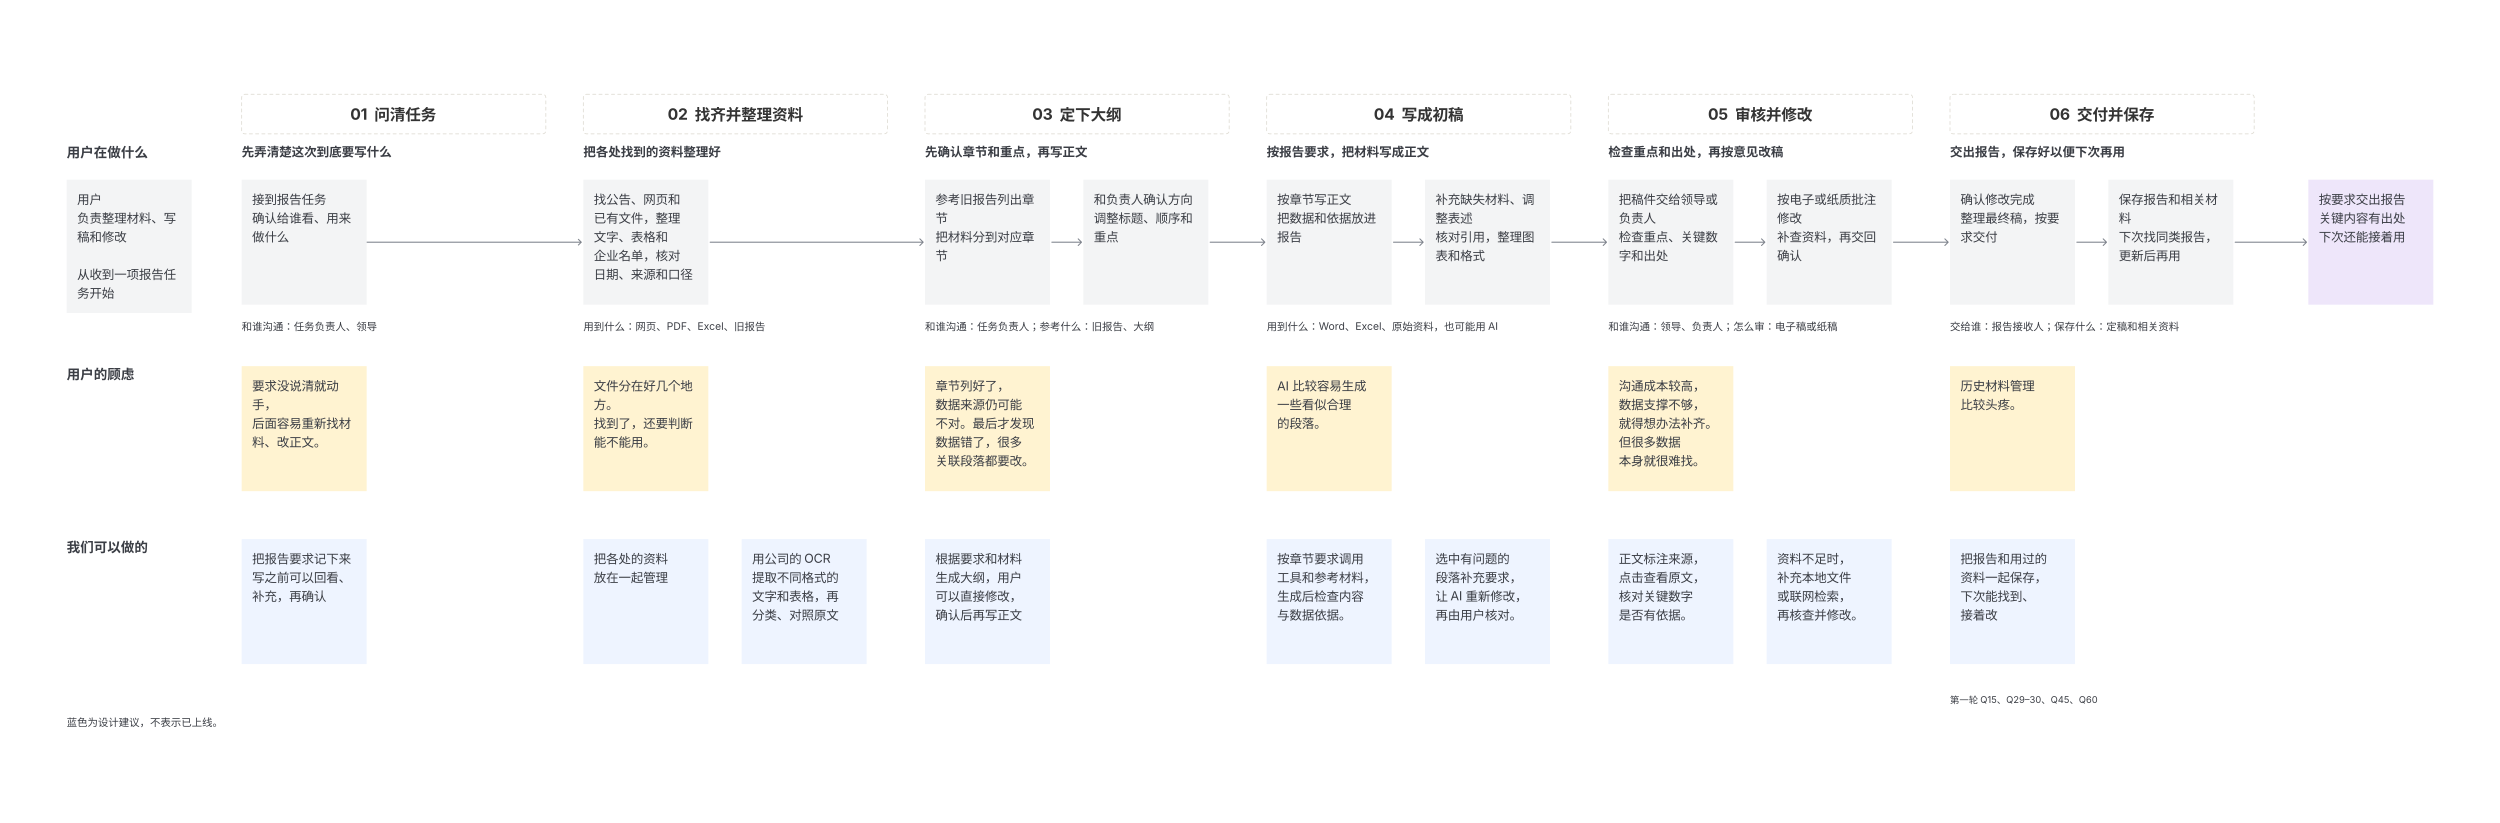
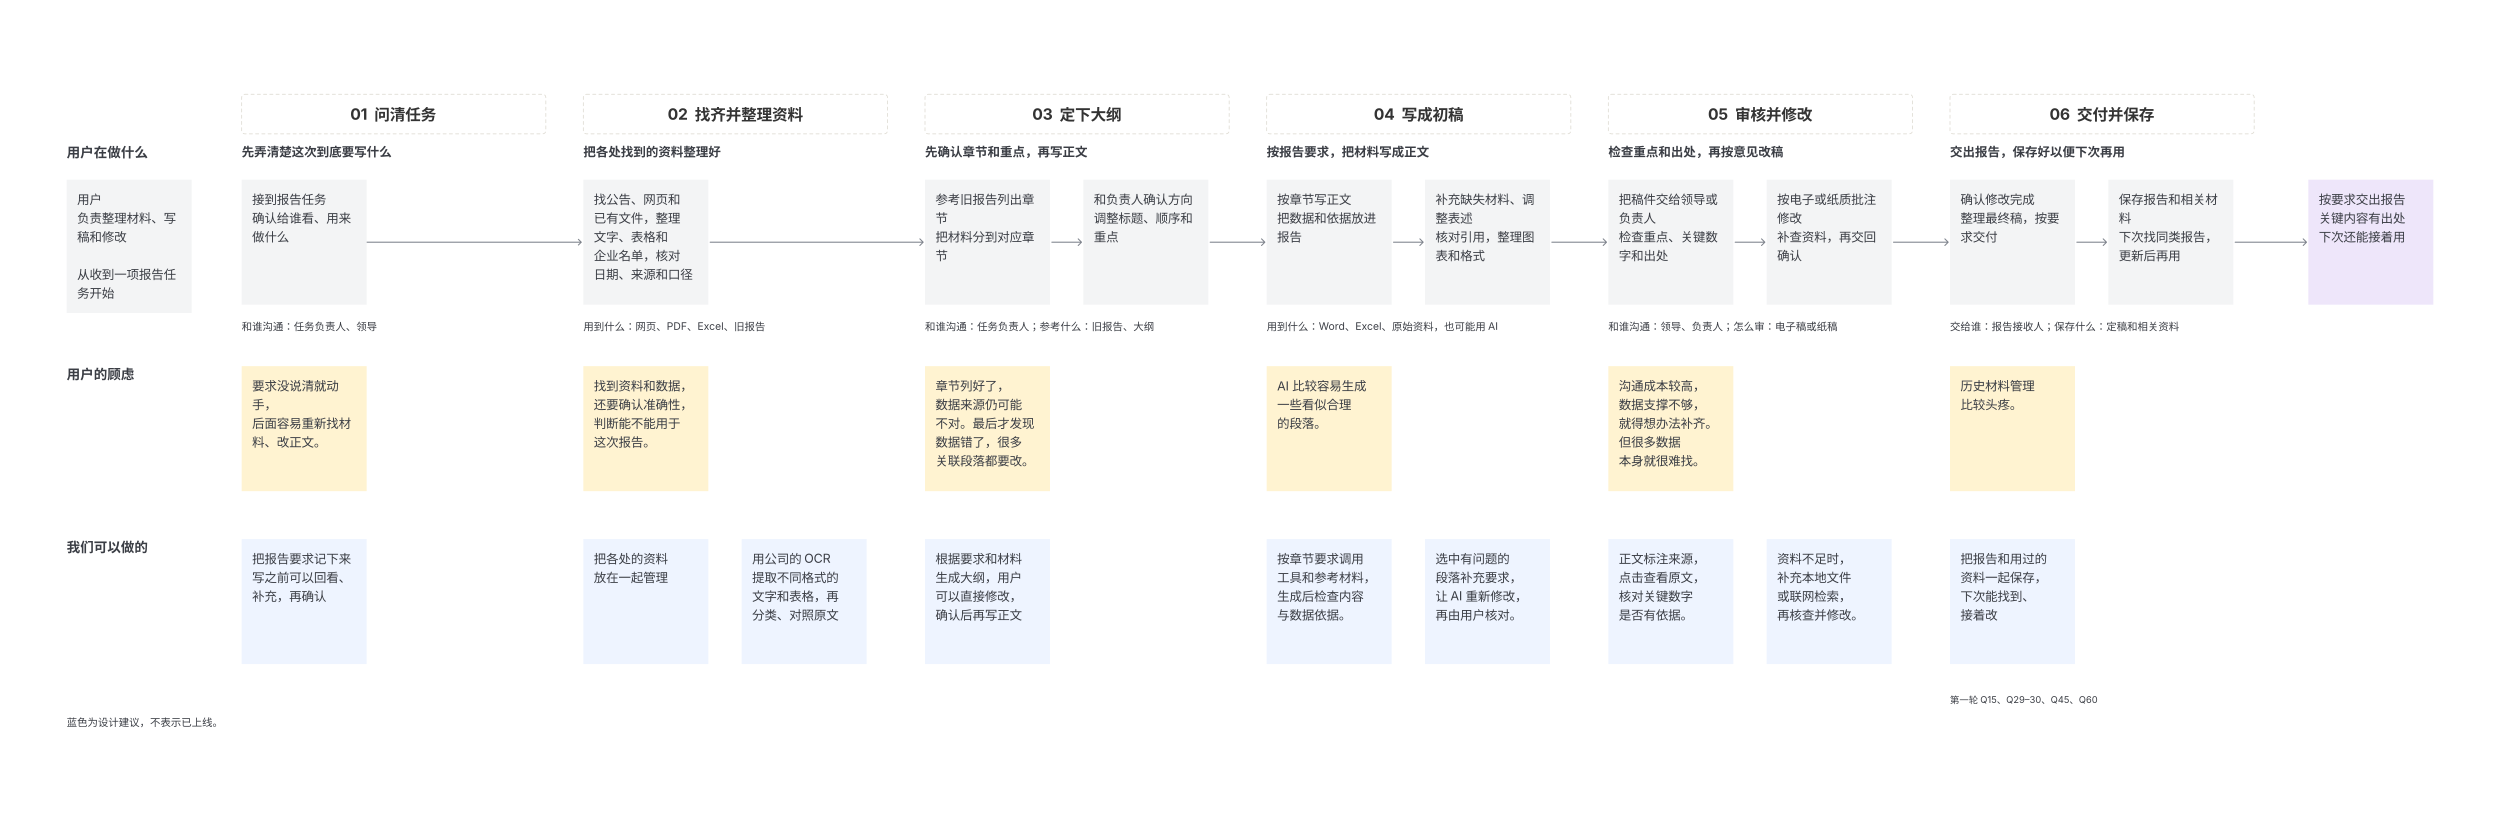
<svg xmlns="http://www.w3.org/2000/svg" width="4800" height="1580" viewBox="0 0 4800 1580" fill="none">
  <rect x="464" y="181" width="584" height="76" rx="6" stroke="#DDDAD1" stroke-width="1.5" stroke-linecap="round" stroke-dasharray="6 6" />
  <text fill="black" fill-opacity="0.8" style="white-space: pre" xml:space="preserve" font-family="Inter" font-size="30" font-weight="bold" letter-spacing="-0.011em">
    <tspan x="672.546" y="229.909">01  问清任务</tspan>
  </text>
  <text fill="#3A3D44" style="white-space: pre" xml:space="preserve" font-family="Inter" font-size="24" font-weight="bold" letter-spacing="0em">
    <tspan x="464" y="300.227">先弄清楚这次到底要写什么</tspan>
  </text>
  <g>
    <rect width="240" height="240" transform="translate(464 345)" fill="#F3F4F5" />
    <text fill="#3A3D44" style="white-space: pre" xml:space="preserve" font-family="Inter" font-size="24" letter-spacing="-0.011em">
      <tspan x="484" y="391.727">接到报告任务
</tspan>
      <tspan x="484" y="427.727">确认给谁看、用来</tspan>
      <tspan x="484" y="463.727">做什么</tspan>
    </text>
  </g>
  <text fill="#3A3D44" style="white-space: pre" xml:space="preserve" font-family="Inter" font-size="20" letter-spacing="0em">
    <tspan x="464" y="634.273">和谁沟通：任务负责人、领导</tspan>
  </text>
  <g>
    <rect width="240" height="240" transform="translate(464 703)" fill="#FFF3D1" />
    <text fill="#3A3D44" style="white-space: pre" xml:space="preserve" font-family="Inter" font-size="24" letter-spacing="-0.011em">
      <tspan x="484" y="749.727">要求没说清就动</tspan>
      <tspan x="484" y="785.727">手，
</tspan>
      <tspan x="484" y="821.727">后面容易重新找材</tspan>
      <tspan x="484" y="857.727">料、改正文。</tspan>
    </text>
  </g>
  <g>
    <rect width="240" height="240" transform="translate(464 1035)" fill="#EEF4FF" />
    <text fill="#3A3D44" style="white-space: pre" xml:space="preserve" font-family="Inter" font-size="24" letter-spacing="-0.011em">
      <tspan x="484" y="1081.73">把报告要求记下来</tspan>
      <tspan x="484" y="1117.73">写之前可以回看、</tspan>
      <tspan x="484" y="1153.73">补充，再确认</tspan>
      <tspan x="484" y="1189.73" />
    </text>
  </g>
  <rect x="1120" y="181" width="584" height="76" rx="6" stroke="#DDDAD1" stroke-width="1.5" stroke-linecap="round" stroke-dasharray="6 6" />
  <text fill="black" fill-opacity="0.8" style="white-space: pre" xml:space="preserve" font-family="Inter" font-size="30" font-weight="bold" letter-spacing="-0.011em">
    <tspan x="1281.93" y="229.909">02  找齐并整理资料</tspan>
  </text>
  <text fill="#3A3D44" style="white-space: pre" xml:space="preserve" font-family="Inter" font-size="24" font-weight="bold" letter-spacing="0em">
    <tspan x="1120" y="300.227">把各处找到的资料整理好</tspan>
  </text>
  <g>
    <rect width="240" height="240" transform="translate(1120 345)" fill="#F3F4F5" />
    <text fill="#3A3D44" font-family="Inter" font-size="24" letter-spacing="-0.011em">
      <tspan x="1140" y="391.727">找公告、网页和</tspan>
      <tspan x="1140" y="427.727">已有文件，整理</tspan>
      <tspan x="1140" y="463.727">文字、表格和</tspan>
      <tspan x="1140" y="499.727">企业名单，核对</tspan>
      <tspan x="1140" y="535.727">日期、来源和口径</tspan>
    </text>
  </g>
  <path d="M704 465H1116M1110 459L1116 465L1110 471" stroke="#7E838C" stroke-width="2" fill="none" />
  <text fill="#3A3D44" style="white-space: pre" xml:space="preserve" font-family="Inter" font-size="20" letter-spacing="0em">
    <tspan x="1120" y="634.273">用到什么：网页、PDF、Excel、旧报告</tspan>
  </text>
  <g>
    <rect width="240" height="240" transform="translate(1120 703)" fill="#FFF3D1" />
    <text fill="#3A3D44" style="white-space: pre" xml:space="preserve" font-family="Inter" font-size="24" letter-spacing="-0.011em">
-       <tspan x="1140" y="749.727">文件分在好几个地</tspan>
-       <tspan x="1140" y="785.727">方。
- </tspan>
-       <tspan x="1140" y="821.727">找到了，还要判断</tspan>
-       <tspan x="1140" y="857.727">能不能用。</tspan>
+       <tspan x="1140" y="749.727">找到资料和数据，</tspan>
+       <tspan x="1140" y="785.727">还要确认准确性，</tspan>
+       <tspan x="1140" y="821.727">判断能不能用于</tspan>
+       <tspan x="1140" y="857.727">这次报告。</tspan>
    </text>
  </g>
  <g>
    <rect width="240" height="240" transform="translate(1120 1035)" fill="#EEF4FF" />
    <text fill="#3A3D44" style="white-space: pre" xml:space="preserve" font-family="Inter" font-size="24" letter-spacing="-0.011em">
      <tspan x="1140" y="1081.73">把各处的资料</tspan>
      <tspan x="1140" y="1117.73">放在一起管理</tspan>
    </text>
  </g>
  <g>
    <rect width="240" height="240" transform="translate(1424 1035)" fill="#EEF4FF" />
    <text fill="#3A3D44" style="white-space: pre" xml:space="preserve" font-family="Inter" font-size="24" letter-spacing="-0.011em">
      <tspan x="1444" y="1081.73">用公司的 OCR</tspan>
      <tspan x="1444" y="1117.73">提取不同格式的</tspan>
      <tspan x="1444" y="1153.73">文字和表格，再</tspan>
      <tspan x="1444" y="1189.73">分类、对照原文</tspan>
    </text>
  </g>
  <rect x="1776" y="181" width="584" height="76" rx="6" stroke="#DDDAD1" stroke-width="1.5" stroke-linecap="round" stroke-dasharray="6 6" />
  <text fill="black" fill-opacity="0.8" style="white-space: pre" xml:space="preserve" font-family="Inter" font-size="30" font-weight="bold" letter-spacing="-0.011em">
    <tspan x="1982" y="229.909">03  定下大纲</tspan>
  </text>
  <text fill="#3A3D44" style="white-space: pre" xml:space="preserve" font-family="Inter" font-size="24" font-weight="bold" letter-spacing="0em">
    <tspan x="1776" y="300.227">先确认章节和重点，再写正文</tspan>
  </text>
  <g>
    <rect width="240" height="240" transform="translate(1776 345)" fill="#F3F4F5" />
    <text fill="#3A3D44" style="white-space: pre" xml:space="preserve" font-family="Inter" font-size="24" letter-spacing="-0.011em">
      <tspan x="1796" y="391.727">参考旧报告列出章</tspan>
      <tspan x="1796" y="427.727">节
</tspan>
      <tspan x="1796" y="463.727">把材料分到对应章</tspan>
      <tspan x="1796" y="499.727">节</tspan>
    </text>
  </g>
  <path d="M1363.5 464C1362.95 464 1362.5 464.448 1362.5 465C1362.5 465.552 1362.95 466 1363.5 466V465V464ZM1773.21 465.707C1773.6 465.317 1773.6 464.683 1773.21 464.293L1766.84 457.929C1766.45 457.538 1765.82 457.538 1765.43 457.929C1765.04 458.319 1765.04 458.953 1765.43 459.343L1771.09 465L1765.43 470.657C1765.04 471.047 1765.04 471.681 1765.43 472.071C1765.82 472.462 1766.45 472.462 1766.84 472.071L1773.21 465.707ZM1363.5 465V466H1772.5V465V464H1363.5V465Z" fill="#7E838C" />
  <g>
    <rect width="240" height="240" transform="translate(2080 345)" fill="#F3F4F5" />
    <text fill="#3A3D44" style="white-space: pre" xml:space="preserve" font-family="Inter" font-size="24" letter-spacing="-0.011em">
      <tspan x="2100" y="391.727">和负责人确认方向
</tspan>
      <tspan x="2100" y="427.727">调整标题、顺序和</tspan>
      <tspan x="2100" y="463.727">重点</tspan>
    </text>
  </g>
  <path d="M2019.5 464C2018.95 464 2018.5 464.448 2018.5 465C2018.5 465.552 2018.95 466 2019.5 466V465V464ZM2077.21 465.707C2077.6 465.317 2077.6 464.683 2077.21 464.293L2070.84 457.929C2070.45 457.538 2069.82 457.538 2069.43 457.929C2069.04 458.319 2069.04 458.953 2069.43 459.343L2075.09 465L2069.43 470.657C2069.04 471.047 2069.04 471.681 2069.43 472.071C2069.82 472.462 2070.45 472.462 2070.84 472.071L2077.21 465.707ZM2019.5 465V466H2076.5V465V464H2019.5V465Z" fill="#7E838C" />
  <text fill="#3A3D44" style="white-space: pre" xml:space="preserve" font-family="Inter" font-size="20" letter-spacing="0em">
    <tspan x="1776" y="634.273">和谁沟通：任务负责人；参考什么：旧报告、大纲</tspan>
  </text>
  <g>
    <rect width="240" height="240" transform="translate(1776 703)" fill="#FFF3D1" />
    <text fill="#3A3D44" style="white-space: pre" xml:space="preserve" font-family="Inter" font-size="24" letter-spacing="-0.011em">
      <tspan x="1796" y="749.727">章节列好了，</tspan>
      <tspan x="1796" y="785.727">数据来源仍可能</tspan>
      <tspan x="1796" y="821.727">不对。最后才发现</tspan>
      <tspan x="1796" y="857.727">数据错了，很多</tspan>
      <tspan x="1796" y="893.727">关联段落都要改。</tspan>
    </text>
  </g>
  <g>
    <rect width="240" height="240" transform="translate(1776 1035)" fill="#EEF4FF" />
    <text fill="#3A3D44" style="white-space: pre" xml:space="preserve" font-family="Inter" font-size="24" letter-spacing="-0.011em">
      <tspan x="1796" y="1081.73">根据要求和材料</tspan>
      <tspan x="1796" y="1117.73">生成大纲，用户</tspan>
      <tspan x="1796" y="1153.73">可以直接修改，</tspan>
      <tspan x="1796" y="1189.73">确认后再写正文</tspan>
    </text>
  </g>
  <rect x="2432" y="181" width="584" height="76" rx="6" stroke="#DDDAD1" stroke-width="1.5" stroke-linecap="round" stroke-dasharray="6 6" />
  <text fill="black" fill-opacity="0.8" style="white-space: pre" xml:space="preserve" font-family="Inter" font-size="30" font-weight="bold" letter-spacing="-0.011em">
    <tspan x="2637.72" y="229.909">04  写成初稿</tspan>
  </text>
  <text fill="#3A3D44" style="white-space: pre" xml:space="preserve" font-family="Inter" font-size="24" font-weight="bold" letter-spacing="0em">
    <tspan x="2432" y="300.227">按报告要求，把材料写成正文</tspan>
  </text>
  <g>
    <rect width="240" height="240" transform="translate(2432 345)" fill="#F3F4F5" />
    <text fill="#3A3D44" style="white-space: pre" xml:space="preserve" font-family="Inter" font-size="24" letter-spacing="-0.011em">
      <tspan x="2452" y="391.727">按章节写正文
</tspan>
      <tspan x="2452" y="427.727">把数据和依据放进</tspan>
      <tspan x="2452" y="463.727">报告</tspan>
    </text>
  </g>
  <path d="M2323.5 464C2322.95 464 2322.5 464.448 2322.5 465C2322.5 465.552 2322.95 466 2323.5 466V465V464ZM2429.21 465.707C2429.6 465.317 2429.6 464.683 2429.21 464.293L2422.84 457.929C2422.45 457.538 2421.82 457.538 2421.43 457.929C2421.04 458.319 2421.04 458.953 2421.43 459.343L2427.09 465L2421.43 470.657C2421.04 471.047 2421.04 471.681 2421.43 472.071C2421.82 472.462 2422.45 472.462 2422.84 472.071L2429.21 465.707ZM2323.5 465V466H2428.5V465V464H2323.5V465Z" fill="#7E838C" />
  <g>
    <rect width="240" height="240" transform="translate(2736 345)" fill="#F3F4F5" />
    <text fill="#3A3D44" style="white-space: pre" xml:space="preserve" font-family="Inter" font-size="24" letter-spacing="-0.011em">
      <tspan x="2756" y="391.727">补充缺失材料、调</tspan>
      <tspan x="2756" y="427.727">整表述
</tspan>
      <tspan x="2756" y="463.727">核对引用，整理图</tspan>
      <tspan x="2756" y="499.727">表和格式</tspan>
    </text>
  </g>
  <path d="M2675.5 464C2674.95 464 2674.5 464.448 2674.5 465C2674.5 465.552 2674.95 466 2675.5 466V465V464ZM2733.21 465.707C2733.6 465.317 2733.6 464.683 2733.21 464.293L2726.84 457.929C2726.45 457.538 2725.82 457.538 2725.43 457.929C2725.04 458.319 2725.04 458.953 2725.43 459.343L2731.09 465L2725.43 470.657C2725.04 471.047 2725.04 471.681 2725.43 472.071C2725.82 472.462 2726.45 472.462 2726.84 472.071L2733.21 465.707ZM2675.5 465V466H2732.5V465V464H2675.5V465Z" fill="#7E838C" />
  <text fill="#3A3D44" style="white-space: pre" xml:space="preserve" font-family="Inter" font-size="20" letter-spacing="0em">
    <tspan x="2432" y="634.273">用到什么：Word、Excel、原始资料，也可能用 AI</tspan>
  </text>
  <g>
    <rect width="240" height="240" transform="translate(2432 703)" fill="#FFF3D1" />
    <text fill="#3A3D44" style="white-space: pre" xml:space="preserve" font-family="Inter" font-size="24" letter-spacing="-0.011em">
      <tspan x="2452" y="749.727">AI 比较容易生成</tspan>
      <tspan x="2452" y="785.727">一些看似合理</tspan>
      <tspan x="2452" y="821.727">的段落。</tspan>
    </text>
  </g>
  <g>
    <rect width="240" height="240" transform="translate(2432 1035)" fill="#EEF4FF" />
    <text fill="#3A3D44" style="white-space: pre" xml:space="preserve" font-family="Inter" font-size="24" letter-spacing="-0.011em">
      <tspan x="2452" y="1081.73">按章节要求调用</tspan>
      <tspan x="2452" y="1117.73">工具和参考材料，</tspan>
      <tspan x="2452" y="1153.73">生成后检查内容</tspan>
      <tspan x="2452" y="1189.73">与数据依据。</tspan>
    </text>
  </g>
  <g>
    <rect width="240" height="240" transform="translate(2736 1035)" fill="#EEF4FF" />
    <text fill="#3A3D44" style="white-space: pre" xml:space="preserve" font-family="Inter" font-size="24" letter-spacing="-0.011em">
      <tspan x="2756" y="1081.73">选中有问题的</tspan>
      <tspan x="2756" y="1117.73">段落补充要求，</tspan>
      <tspan x="2756" y="1153.73">让 AI 重新修改，</tspan>
      <tspan x="2756" y="1189.73">再由用户核对。</tspan>
    </text>
  </g>
  <rect x="3088" y="181" width="584" height="76" rx="6" stroke="#DDDAD1" stroke-width="1.5" stroke-linecap="round" stroke-dasharray="6 6" />
  <text fill="black" fill-opacity="0.8" style="white-space: pre" xml:space="preserve" font-family="Inter" font-size="30" font-weight="bold" letter-spacing="-0.011em">
    <tspan x="3279.38" y="229.909">05  审核并修改</tspan>
  </text>
  <text fill="#3A3D44" style="white-space: pre" xml:space="preserve" font-family="Inter" font-size="24" font-weight="bold" letter-spacing="0em">
    <tspan x="3088" y="300.227">检查重点和出处，再按意见改稿</tspan>
  </text>
  <g>
    <rect width="240" height="240" transform="translate(3088 345)" fill="#F3F4F5" />
    <text fill="#3A3D44" style="white-space: pre" xml:space="preserve" font-family="Inter" font-size="24" letter-spacing="-0.011em">
      <tspan x="3108" y="391.727">把稿件交给领导或</tspan>
      <tspan x="3108" y="427.727">负责人
</tspan>
      <tspan x="3108" y="463.727">检查重点、关键数</tspan>
      <tspan x="3108" y="499.727">字和出处</tspan>
    </text>
  </g>
  <path d="M2979.5 464C2978.95 464 2978.5 464.448 2978.5 465C2978.5 465.552 2978.95 466 2979.5 466V465V464ZM3085.21 465.707C3085.6 465.317 3085.6 464.683 3085.21 464.293L3078.84 457.929C3078.45 457.538 3077.82 457.538 3077.43 457.929C3077.04 458.319 3077.04 458.953 3077.43 459.343L3083.09 465L3077.43 470.657C3077.04 471.047 3077.04 471.681 3077.43 472.071C3077.82 472.462 3078.45 472.462 3078.84 472.071L3085.21 465.707ZM2979.5 465V466H3084.5V465V464H2979.5V465Z" fill="#7E838C" />
  <g>
    <rect width="240" height="240" transform="translate(3392 345)" fill="#F3F4F5" />
    <text fill="#3A3D44" style="white-space: pre" xml:space="preserve" font-family="Inter" font-size="24" letter-spacing="-0.011em">
      <tspan x="3412" y="391.727">按电子或纸质批注</tspan>
      <tspan x="3412" y="427.727">修改
</tspan>
      <tspan x="3412" y="463.727">补查资料，再交回</tspan>
      <tspan x="3412" y="499.727">确认</tspan>
    </text>
  </g>
  <path d="M3331.5 464C3330.95 464 3330.5 464.448 3330.5 465C3330.5 465.552 3330.95 466 3331.5 466V465V464ZM3389.21 465.707C3389.6 465.317 3389.6 464.683 3389.21 464.293L3382.84 457.929C3382.45 457.538 3381.82 457.538 3381.43 457.929C3381.04 458.319 3381.04 458.953 3381.43 459.343L3387.09 465L3381.43 470.657C3381.04 471.047 3381.04 471.681 3381.43 472.071C3381.82 472.462 3382.45 472.462 3382.84 472.071L3389.21 465.707ZM3331.5 465V466H3388.5V465V464H3331.5V465Z" fill="#7E838C" />
  <text fill="#3A3D44" style="white-space: pre" xml:space="preserve" font-family="Inter" font-size="20" letter-spacing="0em">
    <tspan x="3088" y="634.273">和谁沟通：领导、负责人；怎么审：电子稿或纸稿</tspan>
  </text>
  <g>
    <rect width="240" height="240" transform="translate(3088 703)" fill="#FFF3D1" />
    <text fill="#3A3D44" style="white-space: pre" xml:space="preserve" font-family="Inter" font-size="24" letter-spacing="-0.011em">
      <tspan x="3108" y="749.727">沟通成本较高，</tspan>
      <tspan x="3108" y="785.727">数据支撑不够，</tspan>
      <tspan x="3108" y="821.727">就得想办法补齐。</tspan>
      <tspan x="3108" y="857.727">但很多数据</tspan>
      <tspan x="3108" y="893.727">本身就很难找。</tspan>
    </text>
  </g>
  <g>
    <rect width="240" height="240" transform="translate(3088 1035)" fill="#EEF4FF" />
    <text fill="#3A3D44" style="white-space: pre" xml:space="preserve" font-family="Inter" font-size="24" letter-spacing="-0.011em">
      <tspan x="3108" y="1081.73">正文标注来源，</tspan>
      <tspan x="3108" y="1117.73">点击查看原文，</tspan>
      <tspan x="3108" y="1153.73">核对关键数字</tspan>
      <tspan x="3108" y="1189.73">是否有依据。</tspan>
    </text>
  </g>
  <g>
    <rect width="240" height="240" transform="translate(3392 1035)" fill="#EEF4FF" />
    <text fill="#3A3D44" style="white-space: pre" xml:space="preserve" font-family="Inter" font-size="24" letter-spacing="-0.011em">
      <tspan x="3412" y="1081.73">资料不足时，</tspan>
      <tspan x="3412" y="1117.73">补充本地文件</tspan>
      <tspan x="3412" y="1153.73">或联网检索，</tspan>
      <tspan x="3412" y="1189.73">再核查并修改。</tspan>
    </text>
  </g>
  <rect x="3744" y="181" width="584" height="76" rx="6" stroke="#DDDAD1" stroke-width="1.5" stroke-linecap="round" stroke-dasharray="6 6" />
  <text fill="black" fill-opacity="0.8" style="white-space: pre" xml:space="preserve" font-family="Inter" font-size="30" font-weight="bold" letter-spacing="-0.011em">
    <tspan x="3935.15" y="229.909">06  交付并保存</tspan>
  </text>
  <text fill="#3A3D44" style="white-space: pre" xml:space="preserve" font-family="Inter" font-size="24" font-weight="bold" letter-spacing="0em">
    <tspan x="3744" y="300.227">交出报告，保存好以便下次再用</tspan>
  </text>
  <g>
    <rect width="240" height="240" transform="translate(3744 345)" fill="#F3F4F5" />
    <text fill="#3A3D44" style="white-space: pre" xml:space="preserve" font-family="Inter" font-size="24" letter-spacing="-0.011em">
      <tspan x="3764" y="391.727">确认修改完成
</tspan>
      <tspan x="3764" y="427.727">整理最终稿，按要</tspan>
      <tspan x="3764" y="463.727">求交付</tspan>
    </text>
  </g>
  <path d="M3635.5 464C3634.95 464 3634.5 464.448 3634.5 465C3634.5 465.552 3634.95 466 3635.5 466V465V464ZM3741.21 465.707C3741.6 465.317 3741.6 464.683 3741.21 464.293L3734.84 457.929C3734.45 457.538 3733.82 457.538 3733.43 457.929C3733.04 458.319 3733.04 458.953 3733.43 459.343L3739.09 465L3733.43 470.657C3733.04 471.047 3733.04 471.681 3733.43 472.071C3733.82 472.462 3734.45 472.462 3734.84 472.071L3741.21 465.707ZM3635.5 465V466H3740.5V465V464H3635.5V465Z" fill="#7E838C" />
  <g>
    <rect width="240" height="240" transform="translate(4048 345)" fill="#F3F4F5" />
    <text fill="#3A3D44" style="white-space: pre" xml:space="preserve" font-family="Inter" font-size="24" letter-spacing="-0.011em">
      <tspan x="4068" y="391.727">保存报告和相关材</tspan>
      <tspan x="4068" y="427.727">料
</tspan>
      <tspan x="4068" y="463.727">下次找同类报告，</tspan>
      <tspan x="4068" y="499.727">更新后再用</tspan>
    </text>
  </g>
  <path d="M3987.5 464C3986.95 464 3986.5 464.448 3986.5 465C3986.5 465.552 3986.95 466 3987.5 466V465V464ZM4045.21 465.707C4045.6 465.317 4045.6 464.683 4045.21 464.293L4038.84 457.929C4038.45 457.538 4037.82 457.538 4037.43 457.929C4037.04 458.319 4037.04 458.953 4037.43 459.343L4043.09 465L4037.43 470.657C4037.04 471.047 4037.04 471.681 4037.43 472.071C4037.82 472.462 4038.45 472.462 4038.84 472.071L4045.21 465.707ZM3987.5 465V466H4044.5V465V464H3987.5V465Z" fill="#7E838C" />
  <text fill="#3A3D44" style="white-space: pre" xml:space="preserve" font-family="Inter" font-size="20" letter-spacing="0em">
    <tspan x="3744" y="634.273">交给谁：报告接收人；保存什么：定稿和相关资料</tspan>
  </text>
  <g>
    <rect width="240" height="240" transform="translate(3744 703)" fill="#FFF3D1" />
    <text fill="#3A3D44" style="white-space: pre" xml:space="preserve" font-family="Inter" font-size="24" letter-spacing="-0.011em">
      <tspan x="3764" y="749.727">历史材料管理</tspan>
      <tspan x="3764" y="785.727">比较头疼。</tspan>
      <tspan x="3764" y="821.727" />
      <tspan x="3764" y="857.727" />
    </text>
  </g>
  <g>
    <rect width="240" height="240" transform="translate(3744 1035)" fill="#EEF4FF" />
    <text fill="#3A3D44" style="white-space: pre" xml:space="preserve" font-family="Inter" font-size="24" letter-spacing="-0.011em">
      <tspan x="3764" y="1081.73">把报告和用过的</tspan>
      <tspan x="3764" y="1117.73">资料一起保存，</tspan>
      <tspan x="3764" y="1153.73">下次能找到、</tspan>
      <tspan x="3764" y="1189.73">接着改</tspan>
    </text>
  </g>
  <text fill="#3A3D44" style="white-space: pre" xml:space="preserve" font-family="Inter" font-size="18" letter-spacing="0em">
    <tspan x="3744" y="1350.55">第一轮 Q15、Q29–30、Q45、Q60</tspan>
  </text>
  <g>
    <rect width="240" height="256" transform="translate(128 345)" fill="#F3F4F5" />
    <text fill="#3A3D44" style="white-space: pre" xml:space="preserve" font-family="Inter" font-size="24" letter-spacing="-0.011em">
      <tspan x="148" y="391.727">用户
</tspan>
      <tspan x="148" y="427.727">负责整理材料、写</tspan>
      <tspan x="148" y="463.727">稿和修改
</tspan>
      <tspan x="148" y="499.727">
</tspan>
      <tspan x="148" y="535.727">从收到一项报告任</tspan>
      <tspan x="148" y="571.727">务开始</tspan>
    </text>
  </g>
  <g>
    <rect width="240" height="240" transform="translate(4432 345)" fill="#EEE6FA" />
    <text fill="#3A3D44" style="white-space: pre" xml:space="preserve" font-family="Inter" font-size="24" letter-spacing="-0.011em">
      <tspan x="4452" y="391.727">按要求交出报告</tspan>
      <tspan x="4452" y="427.727">关键内容有出处</tspan>
      <tspan x="4452" y="463.727">下次还能接着用</tspan>
    </text>
  </g>
  <path d="M4291.5 464C4290.95 464 4290.5 464.448 4290.5 465C4290.5 465.552 4290.95 466 4291.5 466V465V464ZM4429.21 465.707C4429.6 465.317 4429.6 464.683 4429.21 464.293L4422.84 457.929C4422.45 457.538 4421.82 457.538 4421.43 457.929C4421.04 458.319 4421.04 458.953 4421.43 459.343L4427.09 465L4421.43 470.657C4421.04 471.047 4421.04 471.681 4421.43 472.071C4421.82 472.462 4422.45 472.462 4422.84 472.071L4429.21 465.707ZM4291.5 465V466H4428.5V465V464H4291.5V465Z" fill="#7E838C" />
  <text fill="#3A3D44" style="white-space: pre" xml:space="preserve" font-family="Inter" font-size="26" font-weight="bold" letter-spacing="0em">
    <tspan x="128" y="301.955">用户在做什么</tspan>
  </text>
  <text fill="#3A3D44" style="white-space: pre" xml:space="preserve" font-family="Inter" font-size="26" font-weight="bold" letter-spacing="0em">
    <tspan x="128" y="727.955">用户的顾虑</tspan>
  </text>
  <text fill="#3A3D44" style="white-space: pre" xml:space="preserve" font-family="Inter" font-size="26" font-weight="bold" letter-spacing="0em">
    <tspan x="128" y="1060">我们可以做的</tspan>
  </text>
  <text fill="#3A3D44" style="white-space: pre" xml:space="preserve" font-family="Inter" font-size="20" letter-spacing="0em">
    <tspan x="128" y="1394.27">蓝色为设计建议，不表示已上线。</tspan>
  </text>
  <defs>





























</defs>
</svg>
